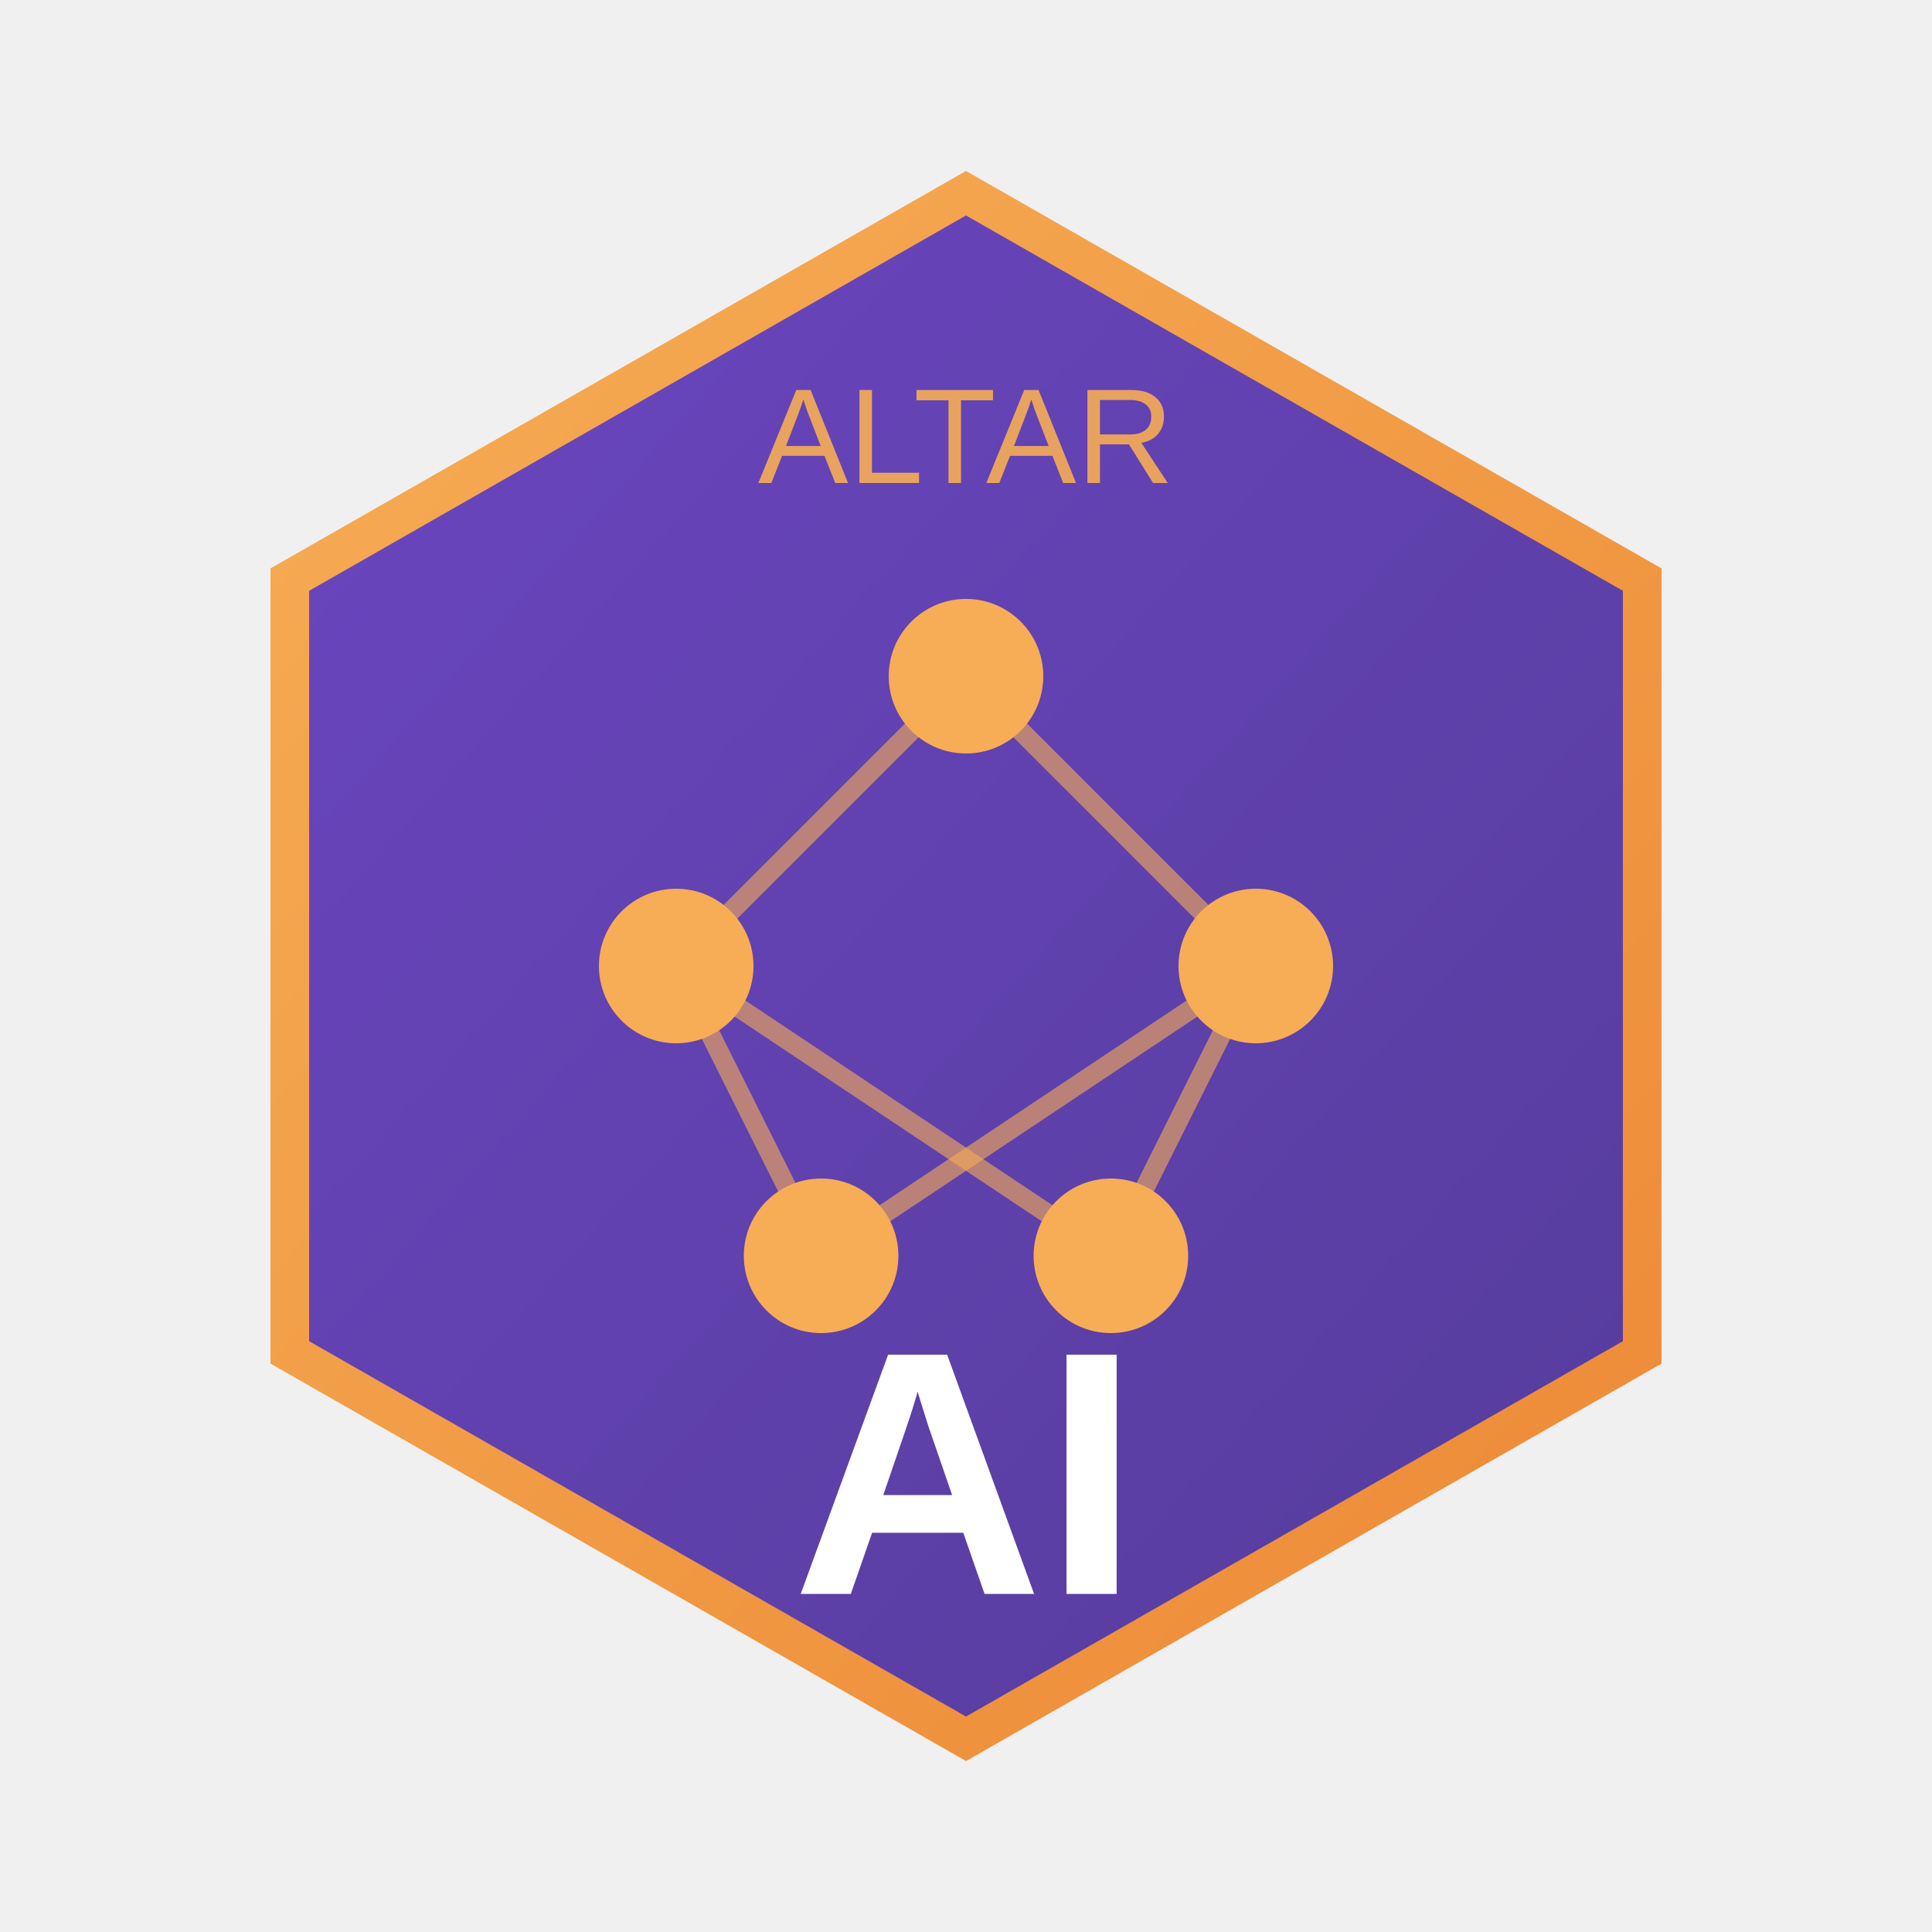
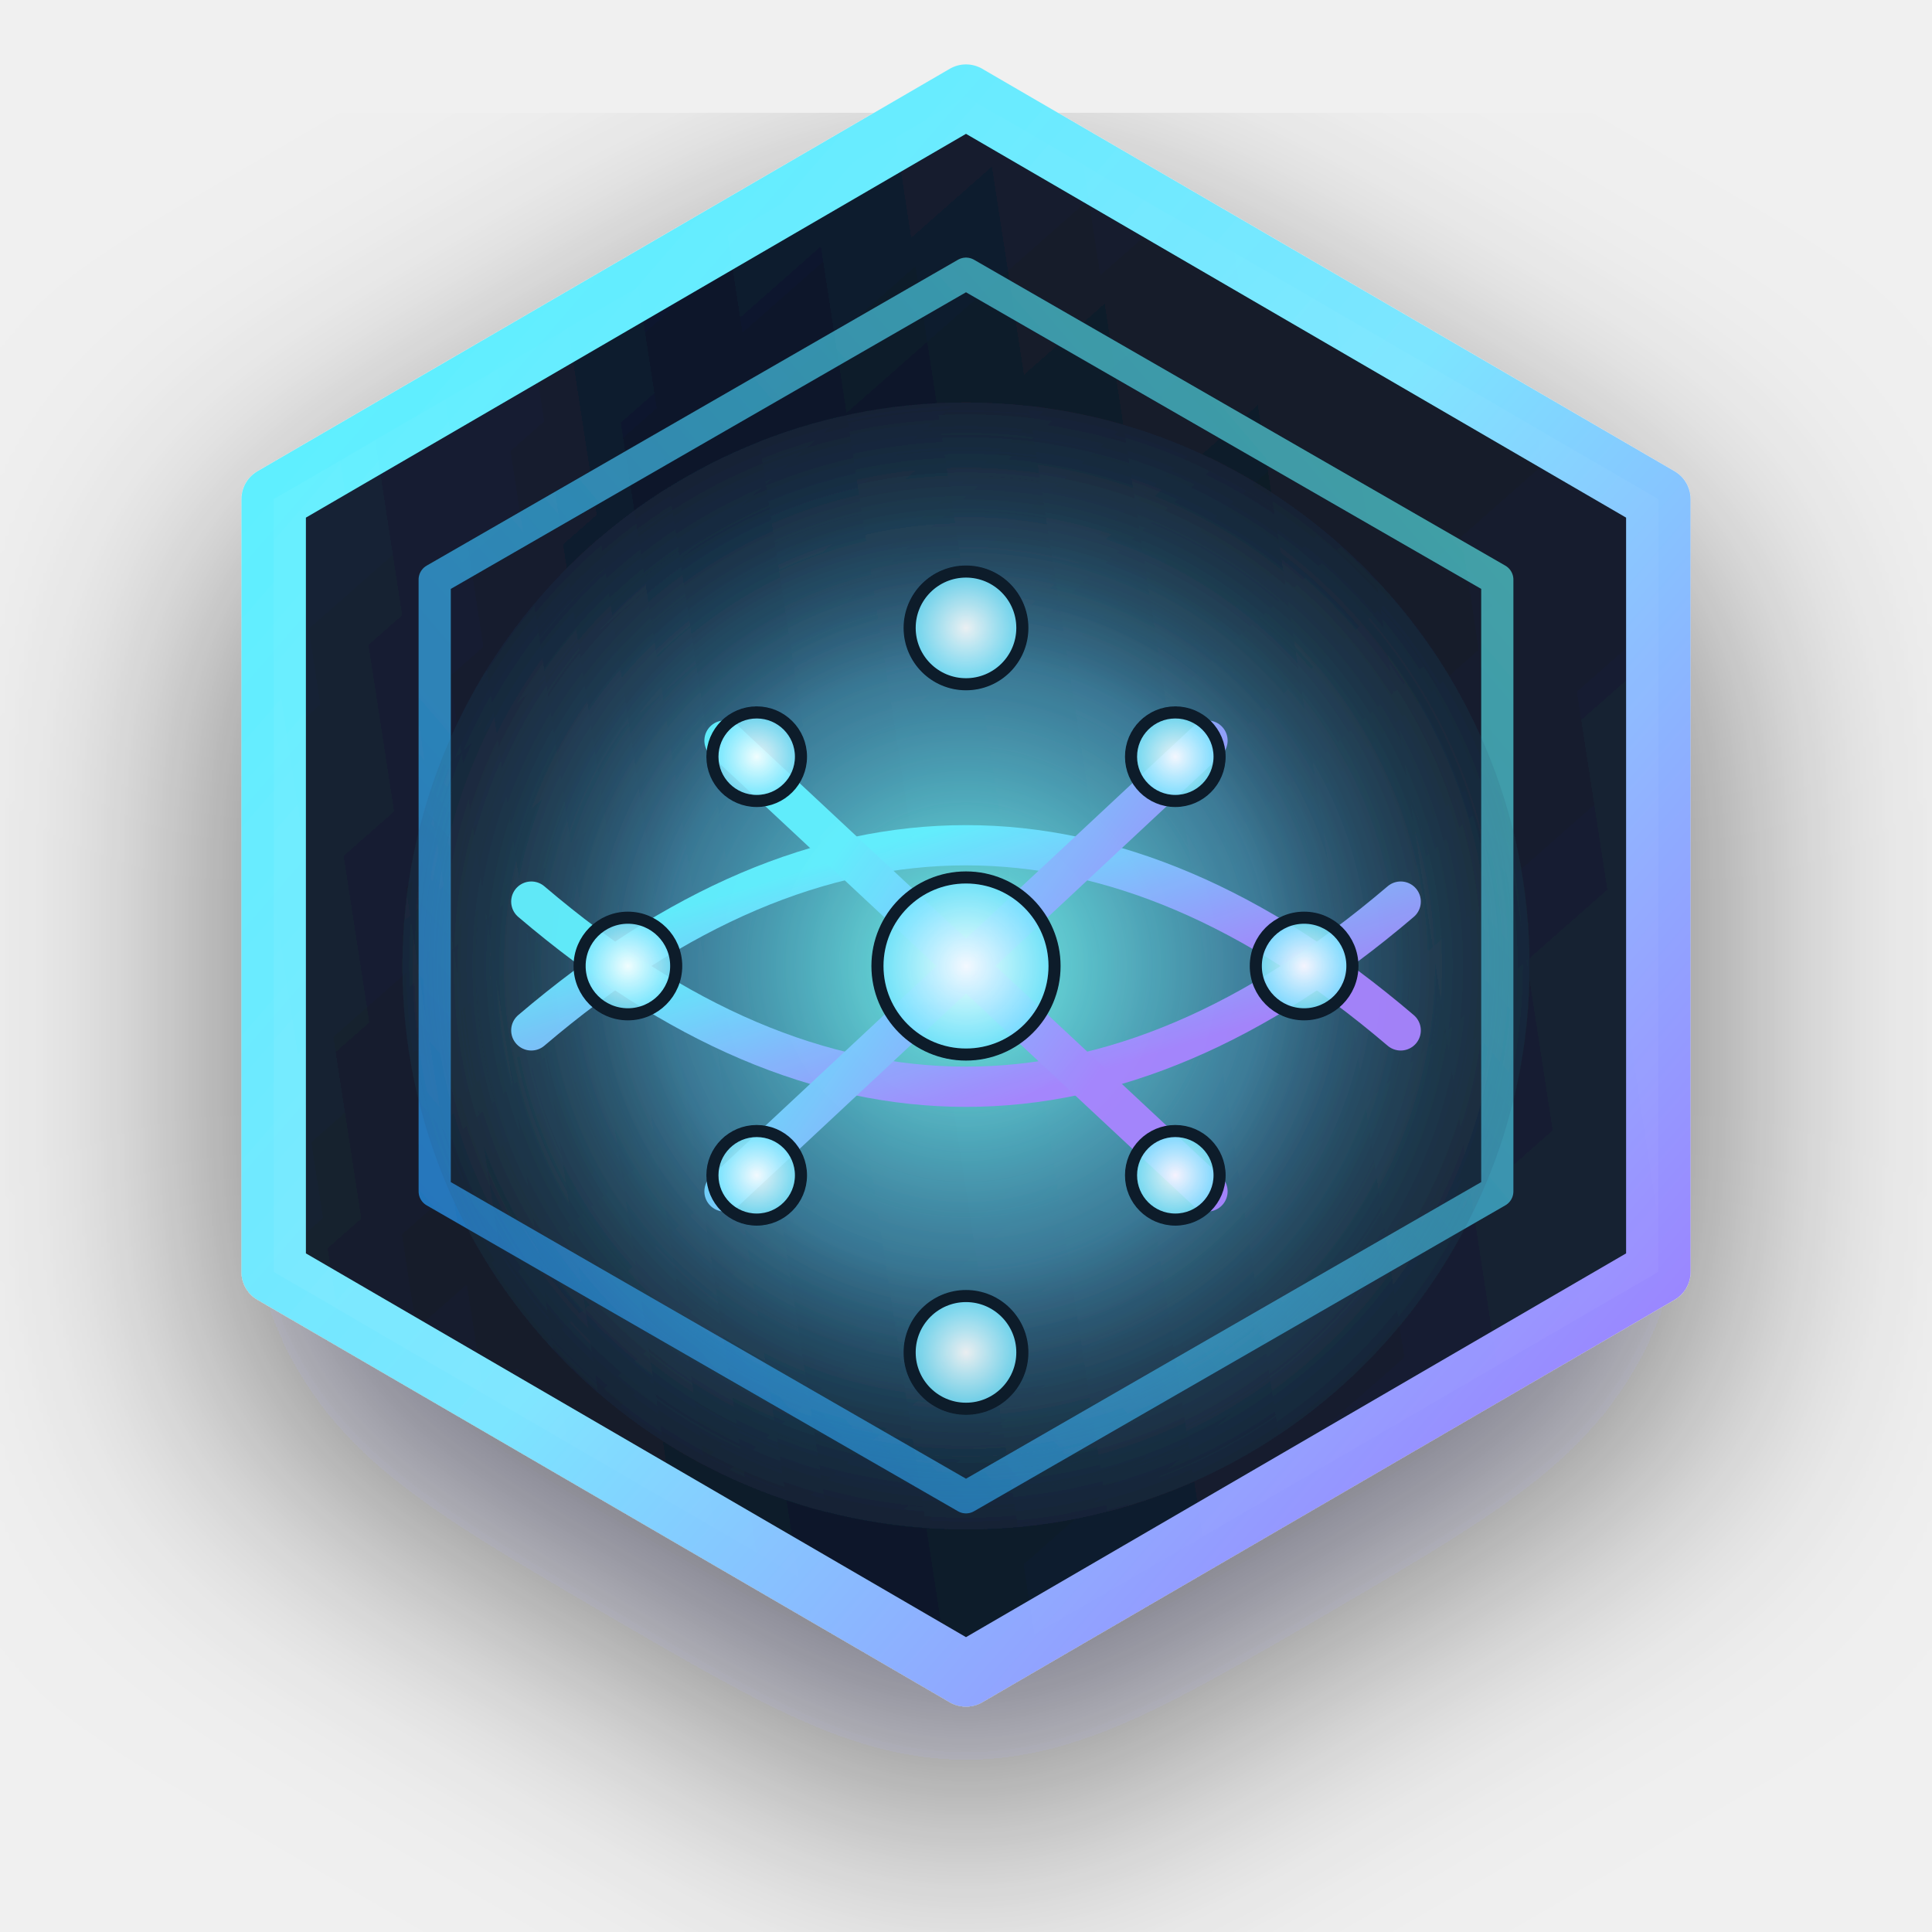
- <svg xmlns="http://www.w3.org/2000/svg" width="200" height="200" viewBox="0 0 200 200">
+ <svg xmlns="http://www.w3.org/2000/svg" width="200" height="200" viewBox="0 0 240 240">
  <defs>
-     <linearGradient id="grad1" x1="0%" y1="0%" x2="100%" y2="100%">
-       <stop offset="0%" style="stop-color:#6B46C1;stop-opacity:1" />
-       <stop offset="100%" style="stop-color:#553C9A;stop-opacity:1" />
+     <linearGradient id="hexFill" x1="18%" y1="8%" x2="82%" y2="92%">
+       <stop offset="0%" stop-color="#101a2f" />
+       <stop offset="45%" stop-color="#0c1524" />
+       <stop offset="100%" stop-color="#0f1b2d" />
    </linearGradient>
-     <linearGradient id="grad2" x1="0%" y1="0%" x2="100%" y2="100%">
-       <stop offset="0%" style="stop-color:#F6AD55;stop-opacity:1" />
-       <stop offset="100%" style="stop-color:#ED8936;stop-opacity:1" />
+     <linearGradient id="frameStroke" x1="0%" y1="0%" x2="100%" y2="100%">
+       <stop offset="0%" stop-color="#56f2ff" />
+       <stop offset="50%" stop-color="#7ce5ff" />
+       <stop offset="100%" stop-color="#a36cff" />
    </linearGradient>
+     <linearGradient id="ringStroke" x1="0%" y1="100%" x2="100%" y2="0%">
+       <stop offset="0%" stop-color="#1b8dff" stop-opacity="0.7" />
+       <stop offset="100%" stop-color="#64fff2" stop-opacity="0.6" />
+     </linearGradient>
+     <linearGradient id="connectorStroke" x1="20%" y1="30%" x2="80%" y2="70%">
+       <stop offset="0%" stop-color="#63f0ff" />
+       <stop offset="100%" stop-color="#a884ff" />
+     </linearGradient>
+     <radialGradient id="coreGlow" cx="50%" cy="50%" r="60%">
+       <stop offset="0%" stop-color="#76fff2" stop-opacity="0.95" />
+       <stop offset="45%" stop-color="#62d4ff" stop-opacity="0.5" />
+       <stop offset="100%" stop-color="#0b1930" stop-opacity="0" />
+     </radialGradient>
+     <radialGradient id="nodeFill" cx="50%" cy="50%" r="50%">
+       <stop offset="0%" stop-color="#ffffff" stop-opacity="0.9" />
+       <stop offset="100%" stop-color="#6de4ff" stop-opacity="0.85" />
+     </radialGradient>
+     <linearGradient id="sheen" x1="0%" y1="0%" x2="100%" y2="0%">
+       <stop offset="0%" stop-color="#ffffff" stop-opacity="0.16" />
+       <stop offset="40%" stop-color="#ffffff" stop-opacity="0" />
+       <stop offset="100%" stop-color="#ffffff" stop-opacity="0.1" />
+     </linearGradient>
+     <filter id="shadow" x="-20%" y="-20%" width="140%" height="140%">
+       <feDropShadow dx="0" dy="14" stdDeviation="18" flood-color="#02060d" flood-opacity="0.55" />
+     </filter>
+     <clipPath id="hexClip">
+       <path d="M120 12 L206 62 L206 158 L120 208 L34 158 L34 62 Z" />
+     </clipPath>
  </defs>
-   <polygon points="100,20 170,60 170,140 100,180 30,140 30,60" fill="url(#grad1)" stroke="url(#grad2)" stroke-width="4" />
-   <circle cx="100" cy="70" r="8" fill="#F6AD55" />
-   <circle cx="70" cy="100" r="8" fill="#F6AD55" />
-   <circle cx="130" cy="100" r="8" fill="#F6AD55" />
-   <circle cx="85" cy="130" r="8" fill="#F6AD55" />
-   <circle cx="115" cy="130" r="8" fill="#F6AD55" />
-   <line x1="100" y1="70" x2="70" y2="100" stroke="#F6AD55" stroke-width="2" opacity="0.6" />
-   <line x1="100" y1="70" x2="130" y2="100" stroke="#F6AD55" stroke-width="2" opacity="0.6" />
-   <line x1="70" y1="100" x2="85" y2="130" stroke="#F6AD55" stroke-width="2" opacity="0.6" />
-   <line x1="70" y1="100" x2="115" y2="130" stroke="#F6AD55" stroke-width="2" opacity="0.6" />
-   <line x1="130" y1="100" x2="85" y2="130" stroke="#F6AD55" stroke-width="2" opacity="0.6" />
-   <line x1="130" y1="100" x2="115" y2="130" stroke="#F6AD55" stroke-width="2" opacity="0.6" />
-   <text x="100" y="165" font-family="Arial, sans-serif" font-size="36" font-weight="bold" text-anchor="middle" fill="white">AI</text>
-   <text x="100" y="50" font-family="Arial, sans-serif" font-size="14" text-anchor="middle" fill="#F6AD55" opacity="0.9">ALTAR</text>
+   <g filter="url(#shadow)" stroke-linecap="round" stroke-linejoin="round">
+     <path d="M120 12 L206 62 L206 158 L120 208 L34 158 L34 62 Z" fill="url(#hexFill)" stroke="url(#frameStroke)" stroke-width="8" />
+     <path d="M120 34 L186 72 L186 148 L120 186 L54 148 L54 72 Z" fill="none" stroke="url(#ringStroke)" stroke-width="4" />
+     <g clip-path="url(#hexClip)">
+       <circle cx="120" cy="120" r="70" fill="url(#coreGlow)" />
+       <rect x="0" y="0" width="240" height="240" fill="url(#sheen)" opacity="0.45" transform="rotate(-8 120 120)" />
+     </g>
+     <g fill="none" stroke="url(#connectorStroke)" stroke-width="5" opacity="0.95">
+       <path d="M66 128 Q120 82 174 128" />
+       <path d="M66 112 Q120 158 174 112" />
+       <path d="M120 70 L120 170" />
+       <path d="M90 92 L150 148" />
+       <path d="M150 92 L90 148" />
+     </g>
+     <g fill="url(#nodeFill)" stroke="#0b1a2a" stroke-width="1.5">
+       <circle cx="120" cy="120" r="11" />
+       <circle cx="120" cy="78" r="7" />
+       <circle cx="120" cy="168" r="7" />
+       <circle cx="78" cy="120" r="6" />
+       <circle cx="162" cy="120" r="6" />
+       <circle cx="94" cy="94" r="5.5" />
+       <circle cx="146" cy="94" r="5.5" />
+       <circle cx="94" cy="146" r="5.5" />
+       <circle cx="146" cy="146" r="5.5" />
+     </g>
+   </g>
</svg>
